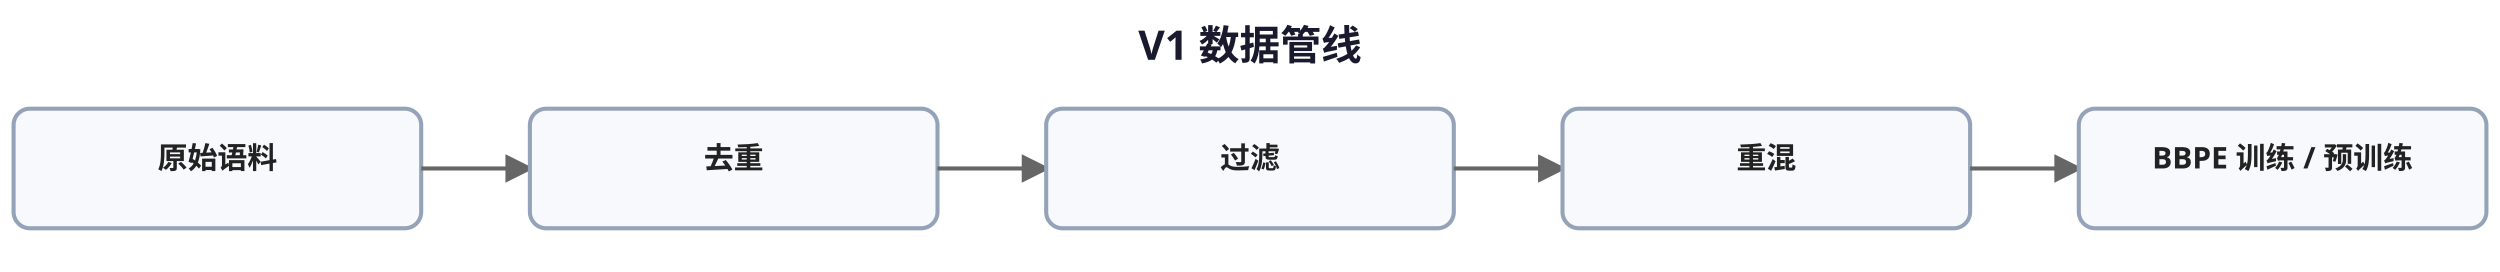
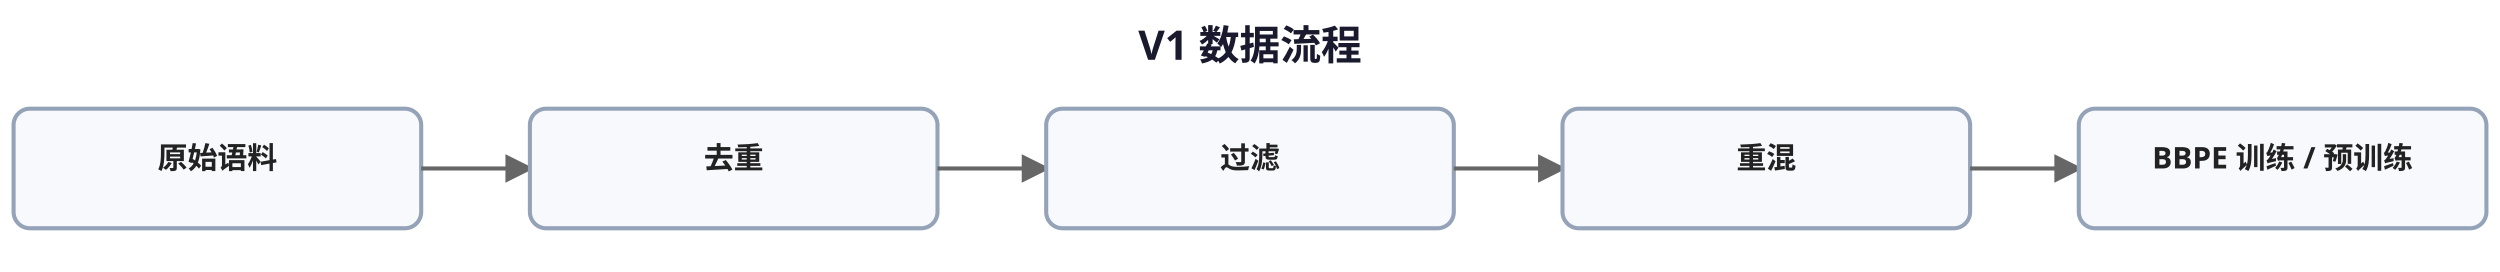
<svg xmlns="http://www.w3.org/2000/svg" viewBox="0 0 920 100" width="920" height="100">
  <style>
  .t { font: 700 15px sans-serif; fill: #1a1a2e; text-anchor: middle; }
  .st { font: 11px sans-serif; fill: #666; text-anchor: middle; }
  .lb { font: 600 11px sans-serif; fill: #222; text-anchor: middle; }
  .dt { font: 10px sans-serif; fill: #555; text-anchor: middle; }
  .an { font: 9px sans-serif; fill: #2563eb; text-anchor: middle; }
  .arr { stroke: #666; stroke-width: 1.5; fill: none; marker-end: url(#bbpea); }
  .arr-b { stroke: #4A90D9; stroke-width: 1.5; fill: none; marker-end: url(#bbpeab); }
  .arr-g { stroke: #27AE60; stroke-width: 1.5; fill: none; marker-end: url(#bbpeag); }
  .arr-o { stroke: #E67E22; stroke-width: 1.5; fill: none; marker-end: url(#bbpeao); }
</style>
  <defs>
    <marker id="bbpea" markerWidth="7" markerHeight="7" refX="6" refY="3.5" orient="auto">
      <path d="M0,0 L7,3.5 L0,7 Z" fill="#666" />
    </marker>
    <marker id="bbpeab" markerWidth="7" markerHeight="7" refX="6" refY="3.5" orient="auto">
      <path d="M0,0 L7,3.5 L0,7 Z" fill="#4A90D9" />
    </marker>
    <marker id="bbpeag" markerWidth="7" markerHeight="7" refX="6" refY="3.5" orient="auto">
      <path d="M0,0 L7,3.5 L0,7 Z" fill="#27AE60" />
    </marker>
    <marker id="bbpeao" markerWidth="7" markerHeight="7" refX="6" refY="3.5" orient="auto">
      <path d="M0,0 L7,3.5 L0,7 Z" fill="#E67E22" />
    </marker>
  </defs>
-   <text x="460" y="22" class="t" text-anchor="middle">V1 数据管线</text>
+   <text x="460" y="22" class="t" text-anchor="middle">V1 数据流程</text>
  <rect x="5" y="40" width="150" height="44" rx="6" fill="#f8f9fc" stroke="#94a3b8" stroke-width="1.5" />
  <text x="80" y="62" class="lb" text-anchor="middle">原始语料</text>
  <line x1="155" y1="62" x2="195" y2="62" class="arr" />
  <rect x="195" y="40" width="150" height="44" rx="6" fill="#f8f9fc" stroke="#94a3b8" stroke-width="1.5" />
  <text x="270" y="62" class="lb" text-anchor="middle">去重</text>
  <line x1="345" y1="62" x2="385" y2="62" class="arr" />
  <rect x="385" y="40" width="150" height="44" rx="6" fill="#f8f9fc" stroke="#94a3b8" stroke-width="1.5" />
  <text x="460" y="62" class="lb" text-anchor="middle">过滤</text>
  <line x1="535" y1="62" x2="575" y2="62" class="arr" />
  <rect x="575" y="40" width="150" height="44" rx="6" fill="#f8f9fc" stroke="#94a3b8" stroke-width="1.5" />
  <text x="650" y="62" class="lb" text-anchor="middle">重混</text>
  <line x1="725" y1="62" x2="765" y2="62" class="arr" />
  <rect x="765" y="40" width="150" height="44" rx="6" fill="#f8f9fc" stroke="#94a3b8" stroke-width="1.5" />
  <text x="840" y="62" class="lb" text-anchor="middle">BBPE 训练 / 预训练</text>
</svg>
